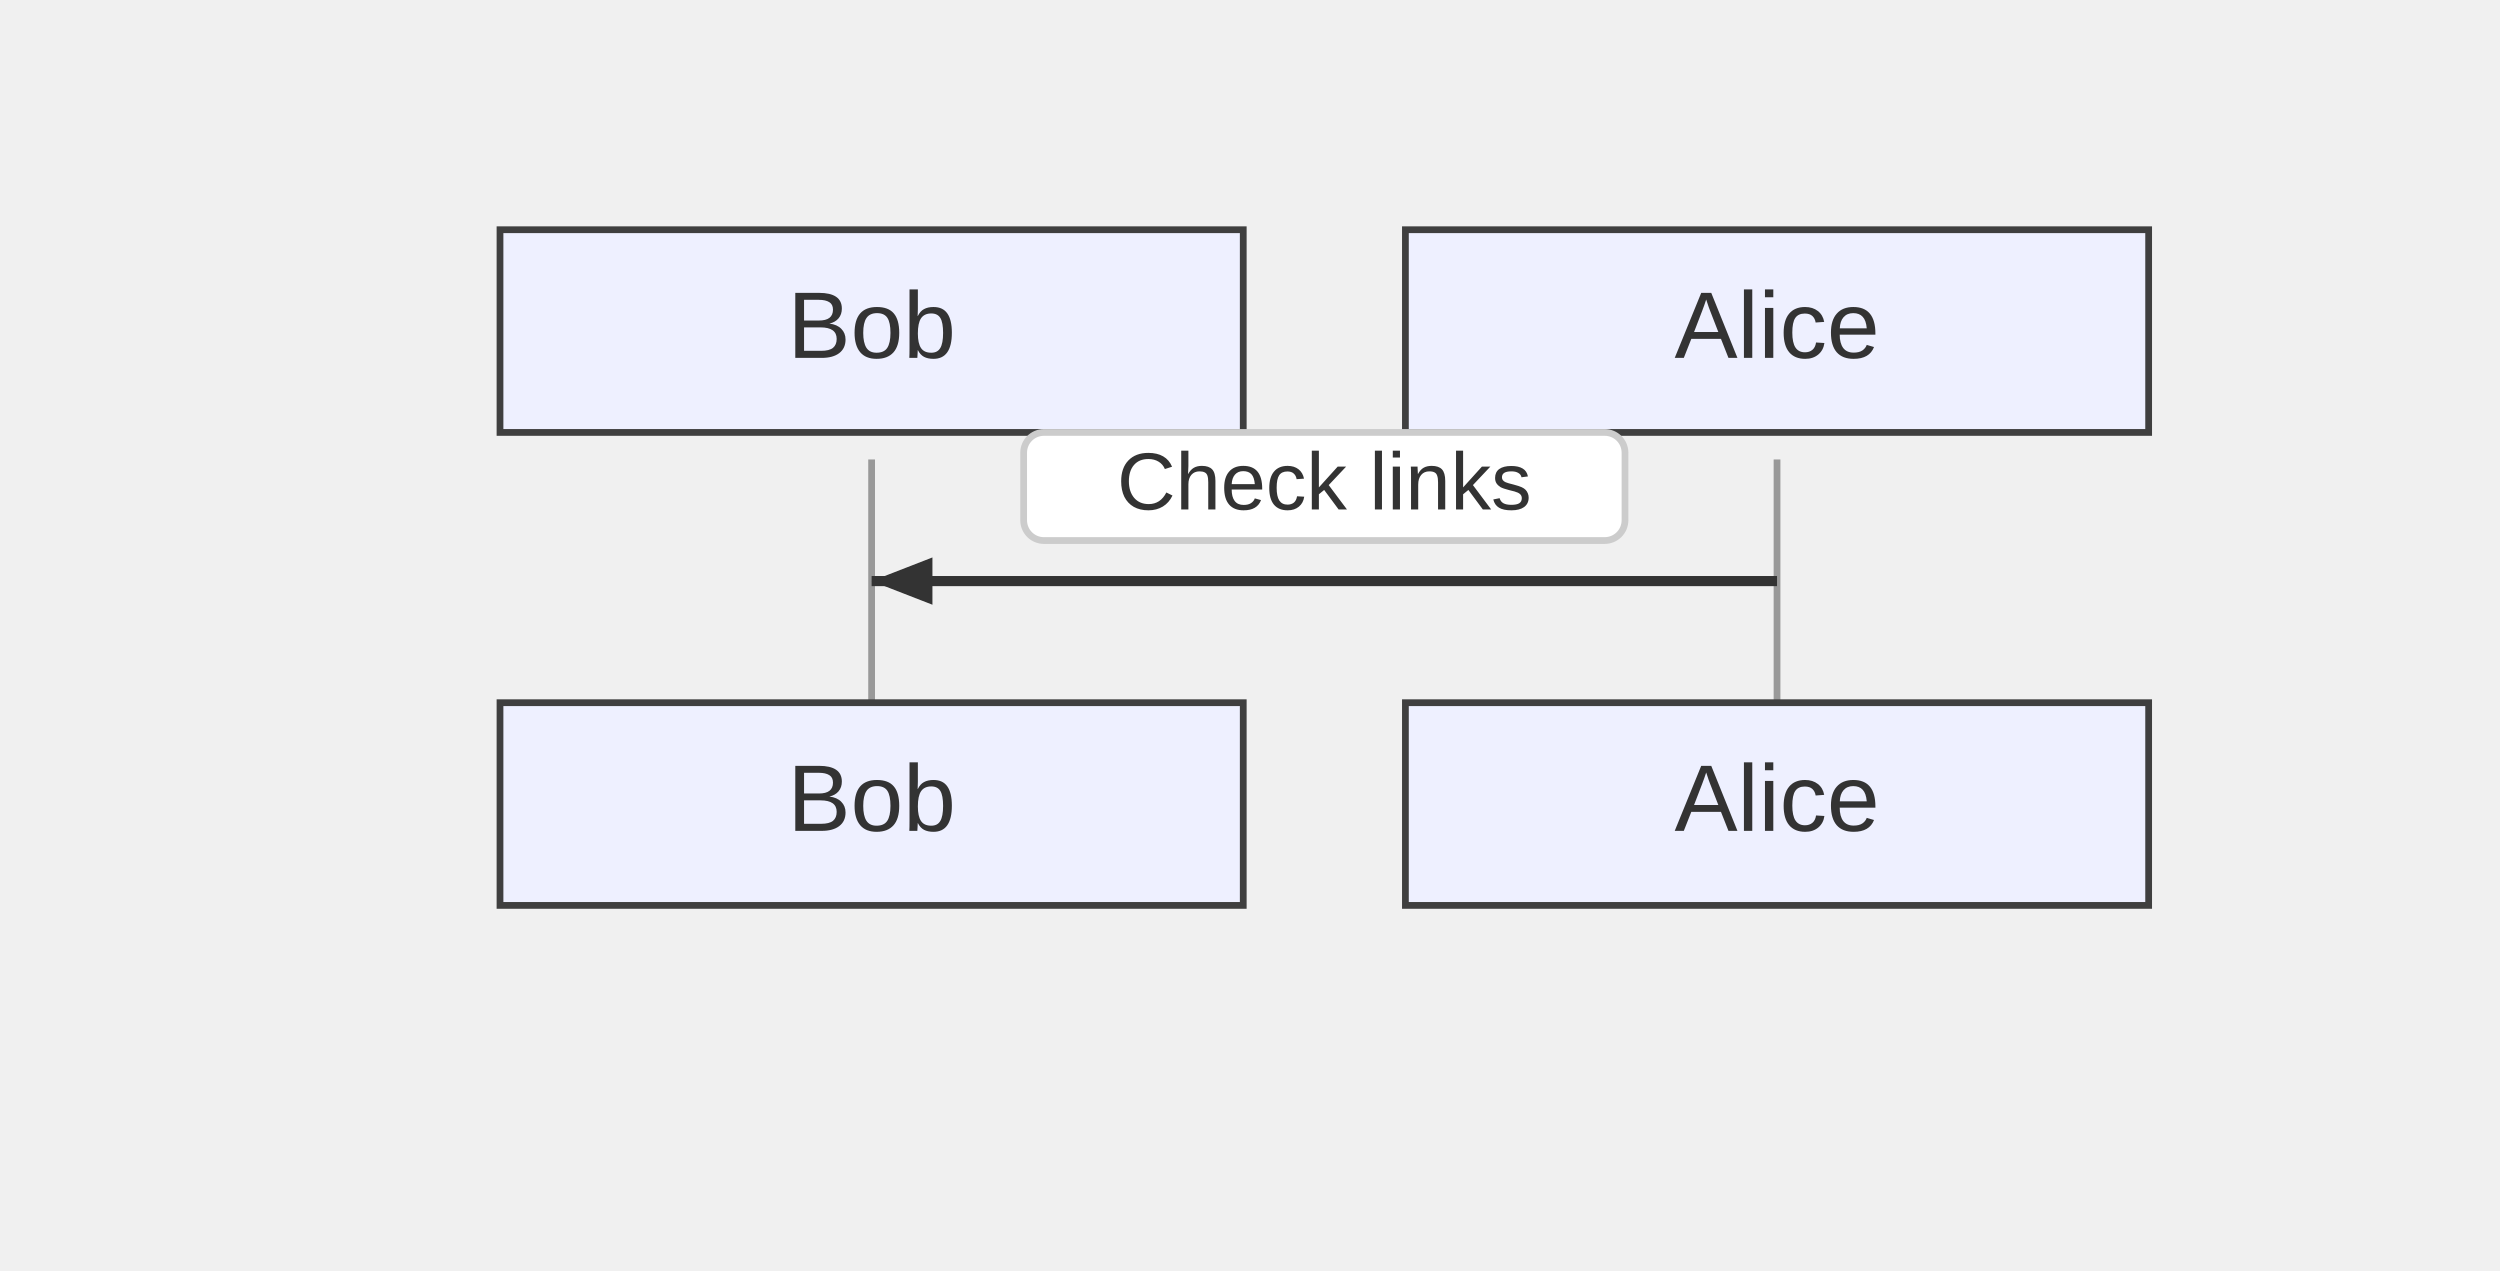
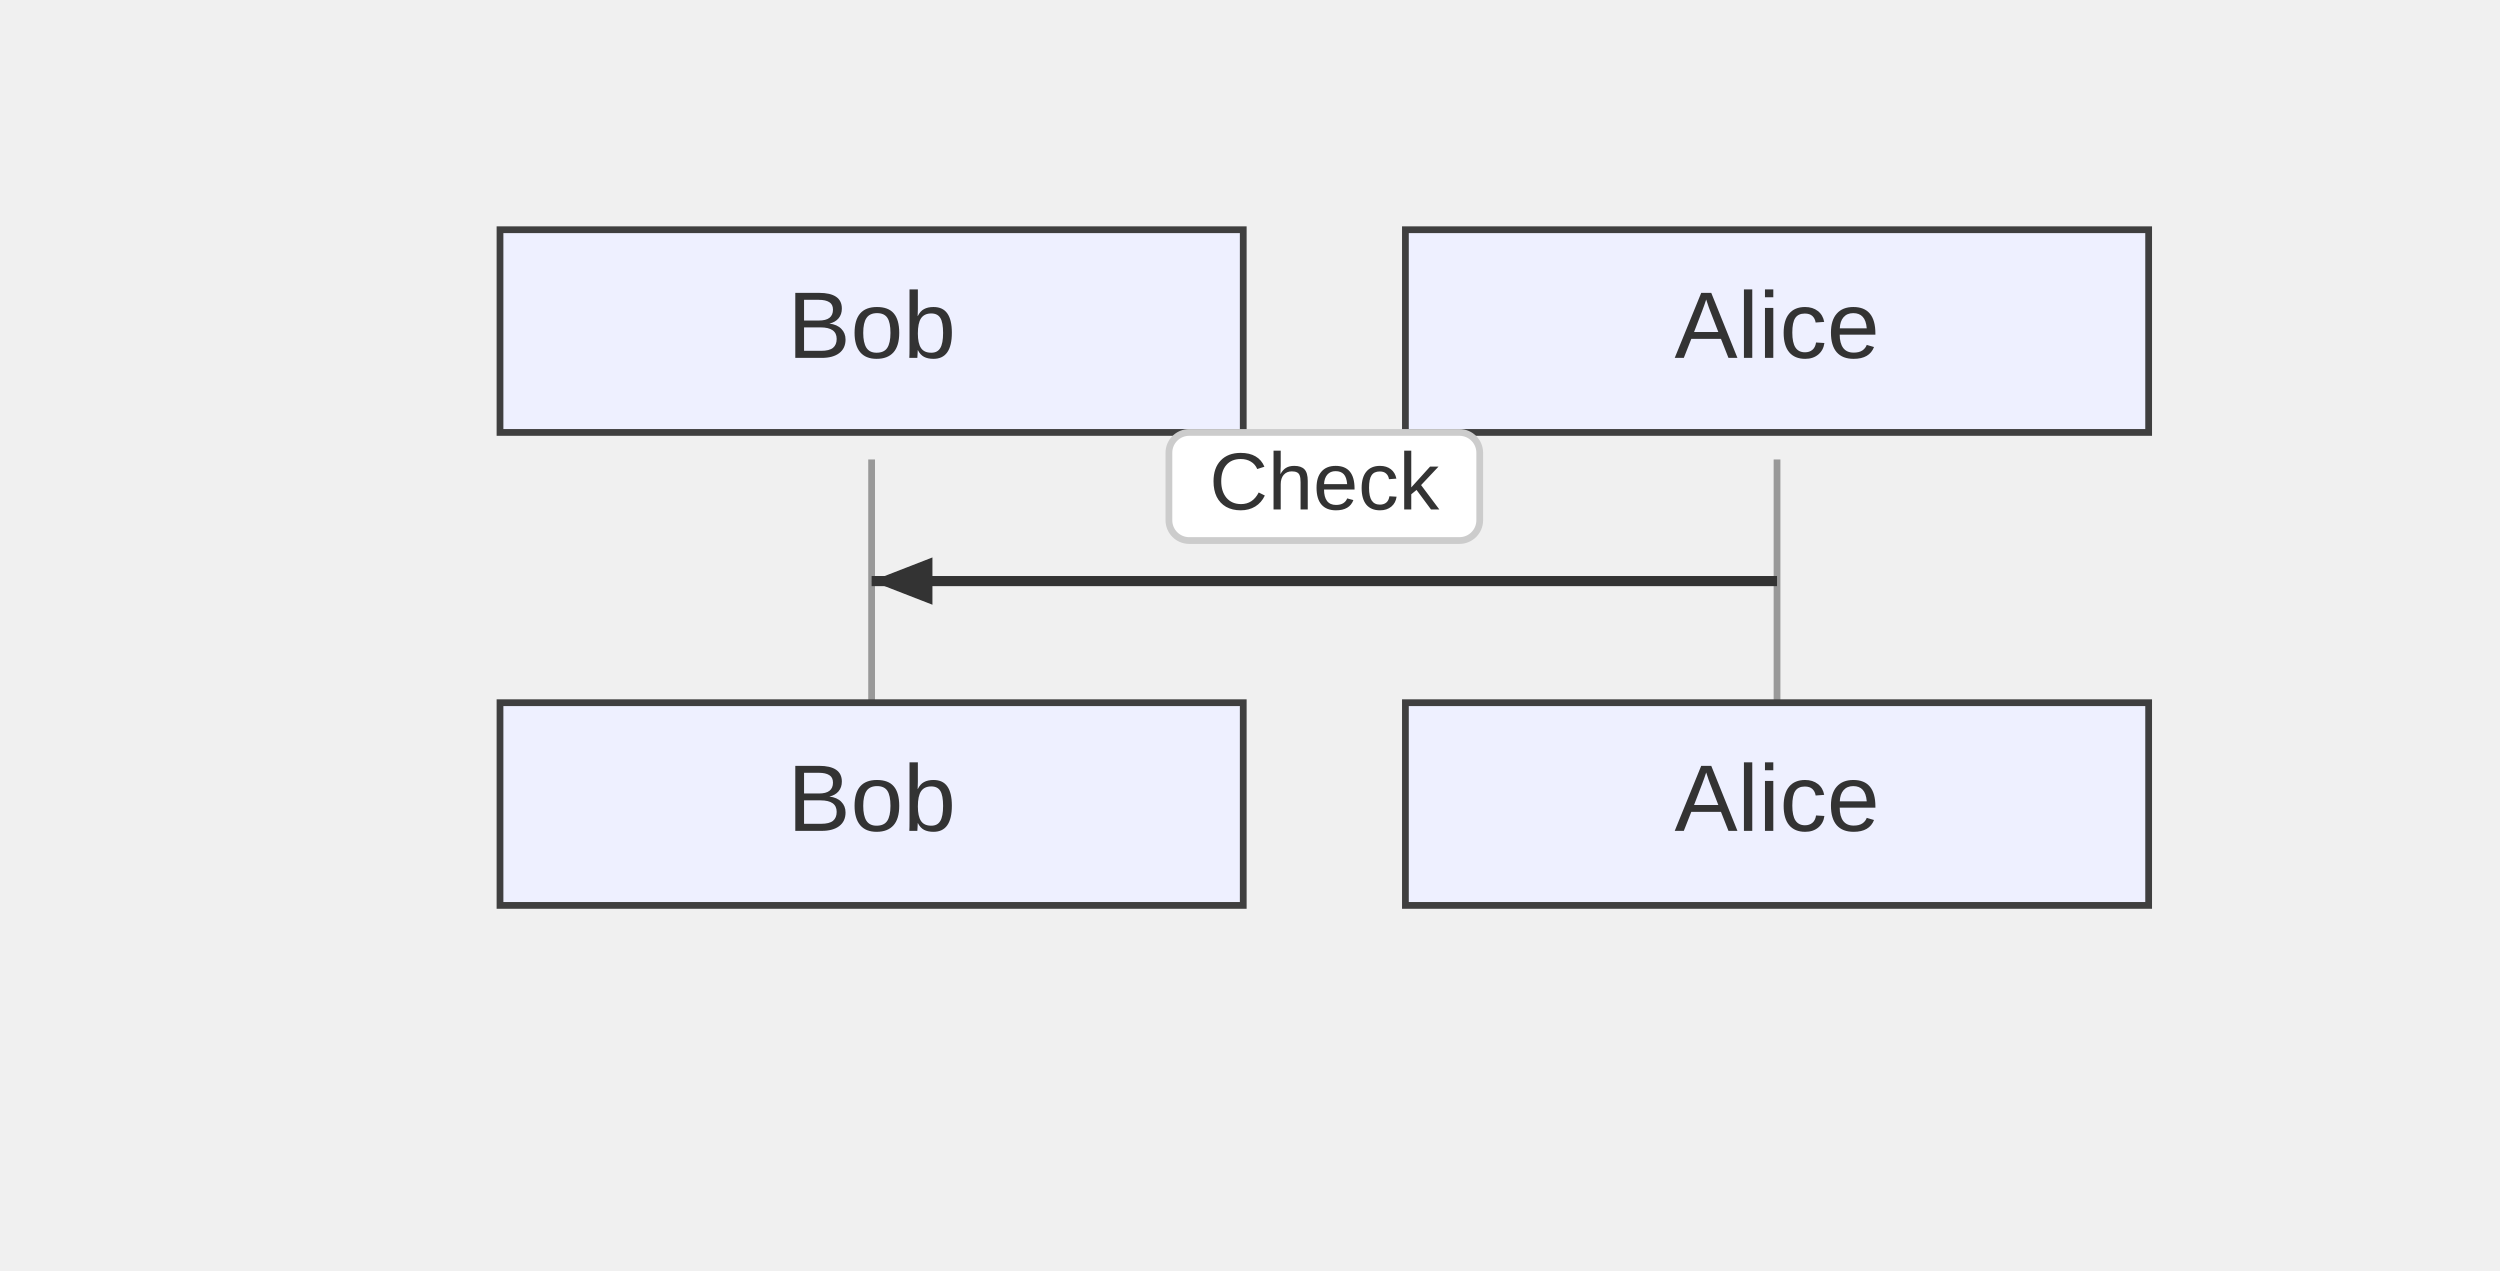
<svg xmlns="http://www.w3.org/2000/svg" width="370" height="188" viewBox="-50 -10 370 188">
  <style>
    .node-shape { fill: #eef0ff; stroke: #3f3f3f; stroke-width: 1px; }
    .node-label { fill: #333; font-family: Arial, sans-serif; font-size: 14px; }
    .edge-path { stroke: #555555; stroke-width: 2px; fill: none; }
    .edge-label-bg { fill: rgba(232,232,232, 0.8); opacity: 0.5; }
    .edge-label-text { fill: #333; font-family: Arial, sans-serif; font-size: 12px; }
+     .edge-marker { stroke: #555555; }
+     .edge-marker-fill { fill: #555555; }

    /* Cluster (flowchart + sequence blocks) */
    .cluster-bg { fill: #ffffde; }
    .cluster-border { fill: none; stroke: #aaaa33; stroke-width: 1px; }
    .cluster-title-bg { fill: rgba(255,255,255,0.8); }
    .cluster-label-text { fill: #333; font-family: Arial, sans-serif; font-size: 12px; }

    /* Notes */
    .note { fill: #fff5ad; stroke: #aaaa33; stroke-width: 1px; }
    .note-text { fill: #333; font-family: Arial, sans-serif; font-size: 12px; }

    /* Sequence-specific add-ons (safe for flowcharts too) */
    .actor-rect { fill: #eaeaea; stroke: #666; stroke-width: 1.5px; }
    .actor-label { fill: #111; font-family: Arial, sans-serif; font-size: 16px; }
    .lifeline { stroke: #999; stroke-width: 1px; }
    .activation { fill: #f4f4f4; stroke: #666; stroke-width: 1px; }
    .msg-line { stroke: #333; stroke-width: 1.5px; fill: none; }
    .msg-line.dotted { stroke-dasharray: 2 2; }
    .msg-line.thick { stroke-width: 3px; }
+     .openhead { fill: none; stroke: #333; stroke-width: 1.5px; }
+     .crosshead path { stroke: #333; stroke-width: 1.5px; }
    .msg-label { fill: #333; font-family: Arial, sans-serif; font-size: 12px; dominant-baseline: middle; }
    .msg-label-bg { fill: #ffffff; stroke: #cccccc; stroke-width: 1px; rx: 3; }
+ 
+     /* State overlays */
+     .lane-divider { stroke: #aaaaaa; stroke-width: 1px; stroke-dasharray: 4 3; }
+     .end-double { stroke: #3f3f3f; stroke-width: 1px; fill: none; }
  </style>
  <g class="actor" transform="translate(24,24)">
    <rect class="node-shape" width="110" height="30" rx="0" />
    <text class="node-label" x="55" y="15" text-anchor="middle" dominant-baseline="middle">Bob</text>
  </g>
  <g class="actor" transform="translate(158,24)">
    <rect class="node-shape" width="110" height="30" rx="0" />
    <text class="node-label" x="55" y="15" text-anchor="middle" dominant-baseline="middle">Alice</text>
  </g>
  <line class="lifeline" x1="79" y1="58" x2="79" y2="94" />
  <line class="lifeline" x1="213" y1="58" x2="213" y2="94" />
  <path class="msg-line solid" d="M 213 76 L 79 76" />
  <path d="M79,76 L88,72.5 L88,79.5 Z" fill="#333" />
-   <rect class="msg-label-bg" x="101.5" y="54" width="89" height="16" rx="3" />
-   <text class="msg-label" x="146" y="62" text-anchor="middle">Check links</text>
+   <rect class="msg-label-bg" x="123" y="54" width="46" height="16" rx="3" />
+   <text class="msg-label" x="146" y="62" text-anchor="middle">Check</text>
  <g class="actor" transform="translate(24,94)">
    <rect class="node-shape" width="110" height="30" rx="0" />
    <text class="node-label" x="55" y="15" text-anchor="middle" dominant-baseline="middle">Bob</text>
  </g>
  <g class="actor" transform="translate(158,94)">
    <rect class="node-shape" width="110" height="30" rx="0" />
    <text class="node-label" x="55" y="15" text-anchor="middle" dominant-baseline="middle">Alice</text>
  </g>
</svg>
